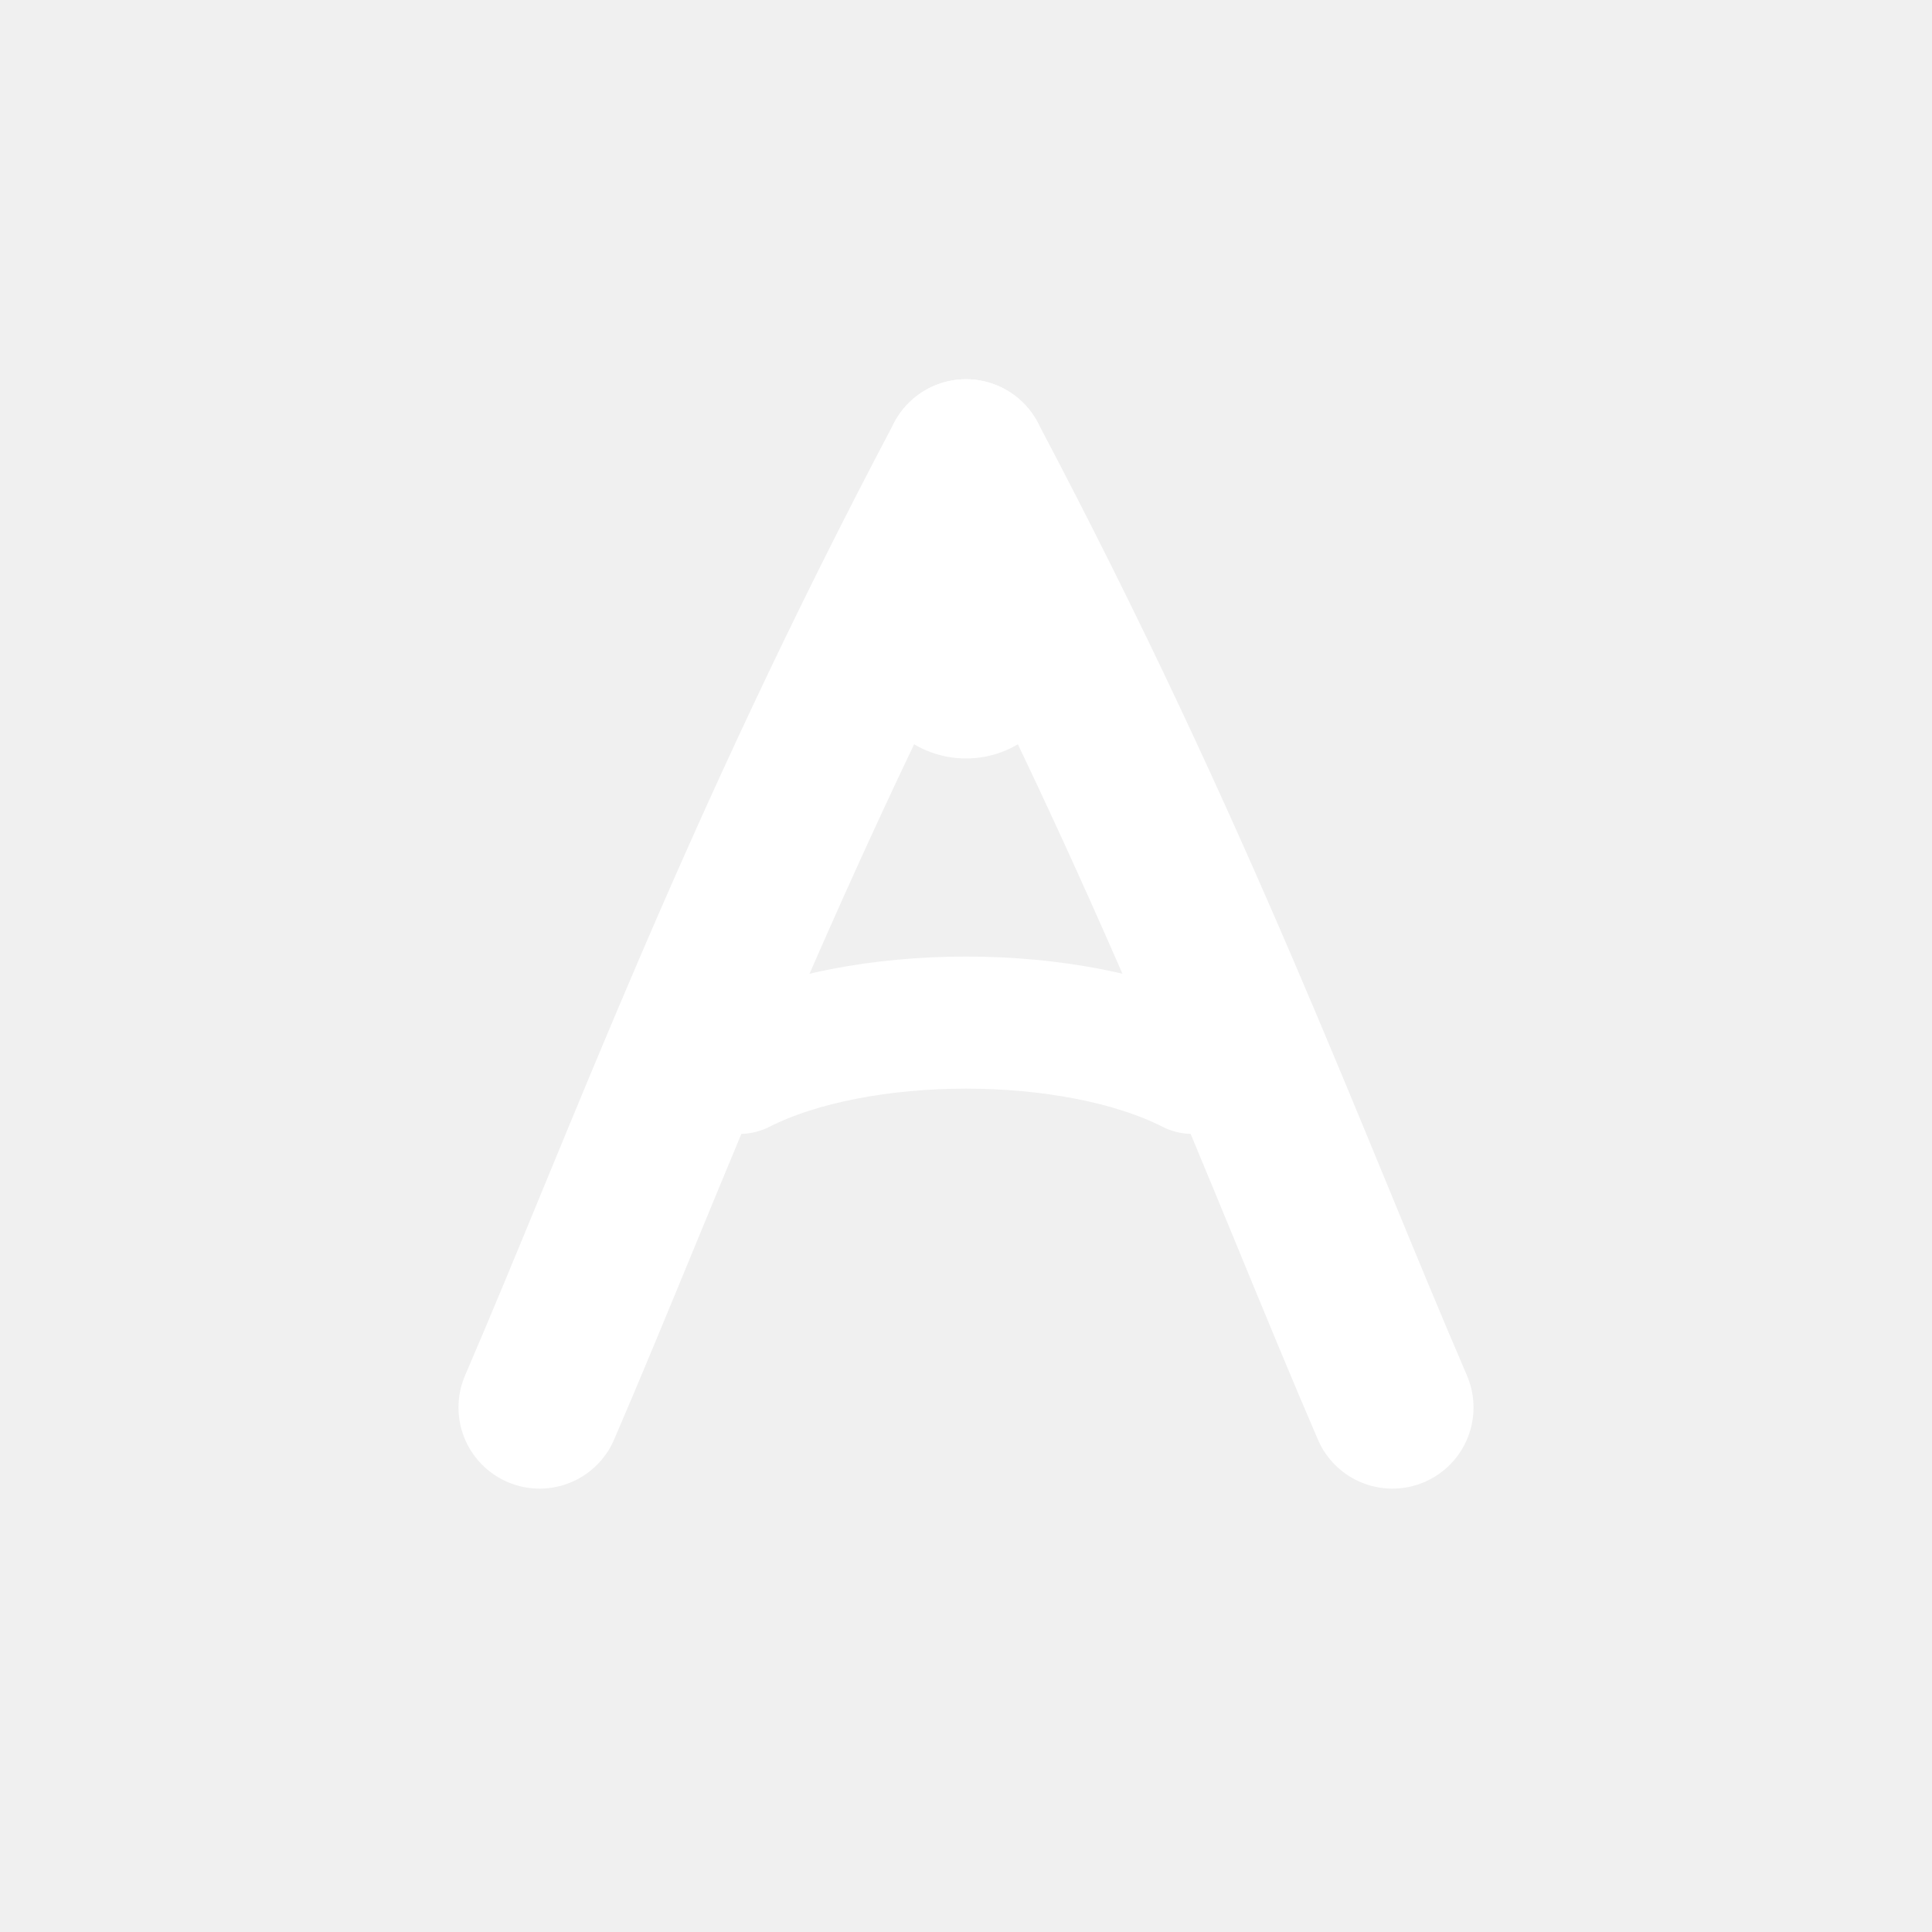
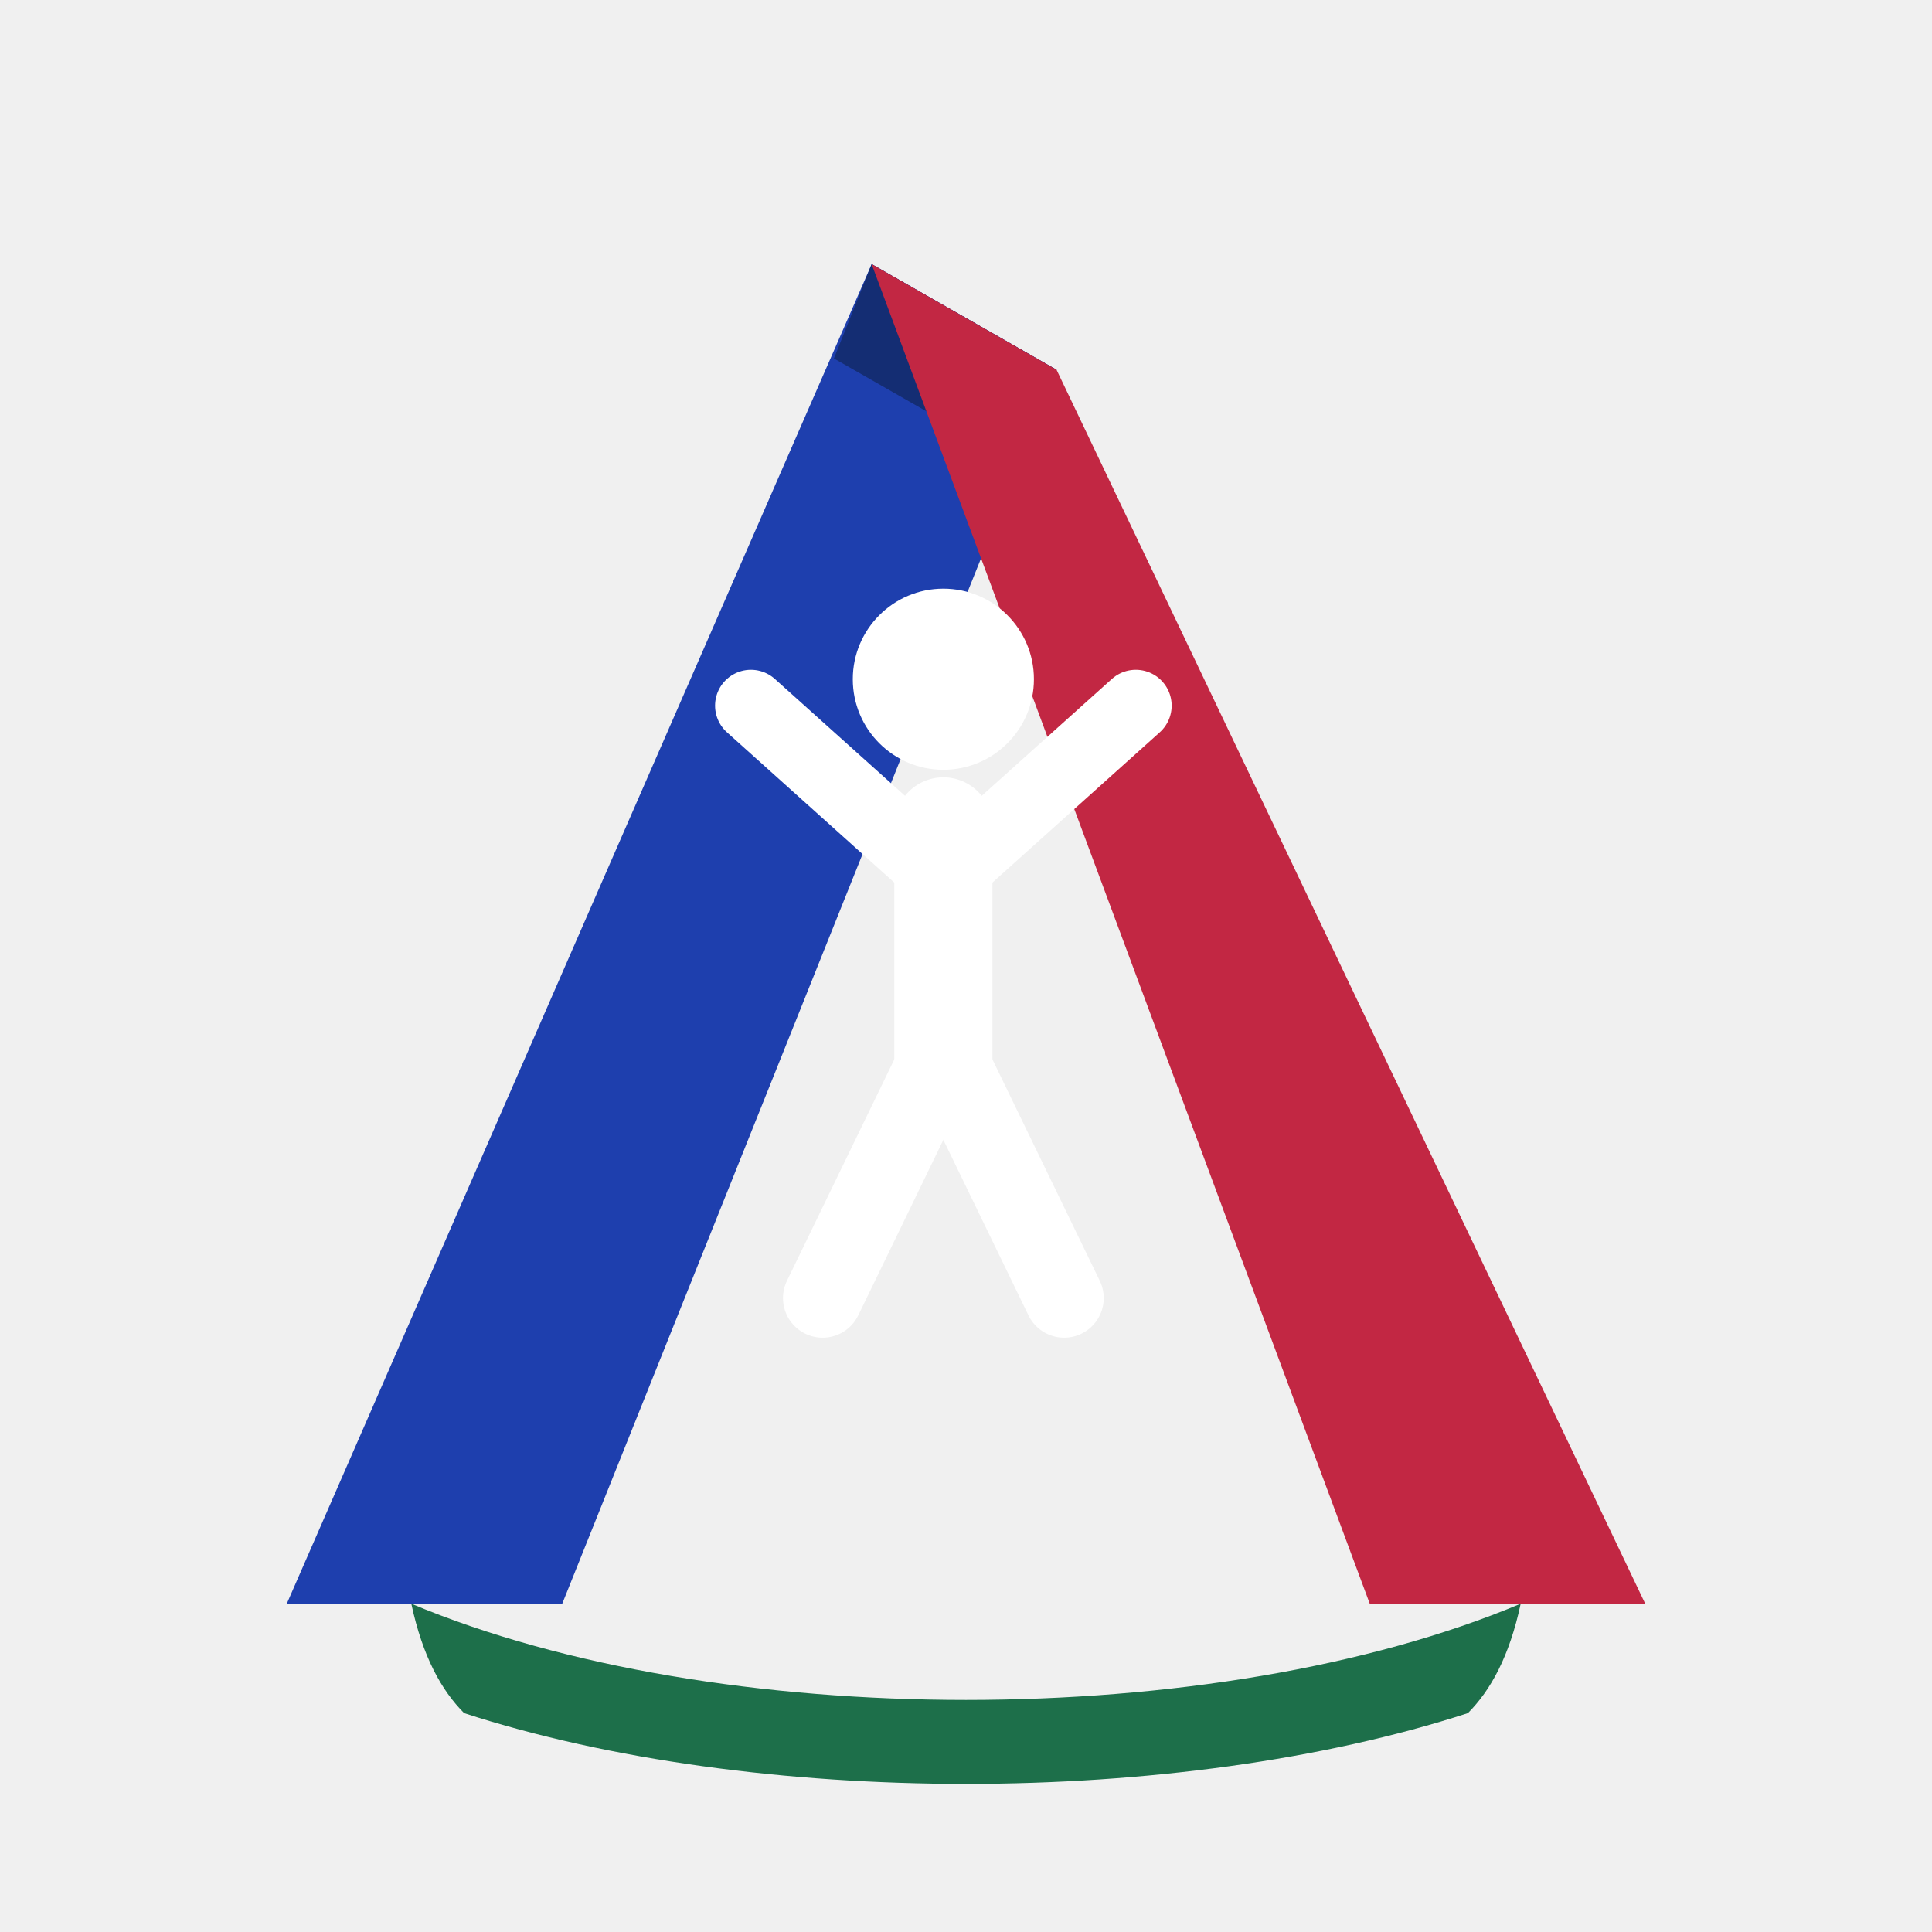
- <svg xmlns="http://www.w3.org/2000/svg" width="1024" height="1024" viewBox="0 0 1024 1024" role="img" aria-label="Alaso mark">
-   <path d="M286 746C342 616 401 454 512 244" stroke="#ffffff" stroke-width="86" stroke-linecap="round" fill="none" />
-   <path d="M738 746C682 616 623 454 512 244" stroke="#ffffff" stroke-width="86" stroke-linecap="round" fill="none" />
-   <path d="M392 566C455 534 569 534 632 566" stroke="#ffffff" stroke-width="70" stroke-linecap="round" fill="none" />
-   <circle cx="512" cy="348" r="54" fill="#ffffff" />
+ <svg xmlns="http://www.w3.org/2000/svg" width="1024" height="1024" viewBox="0 0 1024 1024" role="img" aria-label="Alaso">
+   <g transform="translate(0 0) scale(1)">
+     <path d="M218 850 C380 918 644 918 806 850 C800 878 790 896 778 908 C624 958 400 958 246 908 C234 896 224 878 218 850 Z" fill="#1d6f4a" />
+     <path d="M152 850 L298 850 L560 196 L462 140 Z" fill="#1e3fae" />
+     <path d="M462 140 L560 196 L540 246 L442 190 Z" fill="#142d73" />
+     <path d="M462 140 L560 196 L872 850 L726 850 Z" fill="#c22743" />
+     <g stroke="#ffffff" stroke-linecap="round" fill="none">
+       <circle cx="500" cy="360" r="48" fill="#ffffff" stroke="none" />
+       <path d="M500 438 L500 566" stroke-width="52" />
+       <path d="M496 462 L398 374" stroke-width="38" />
+       <path d="M504 462 L602 374" stroke-width="38" />
+       <path d="M500 556 L436 688" stroke-width="42" />
+       <path d="M500 556 L564 688" stroke-width="42" />
+     </g>
+   </g>
</svg>
